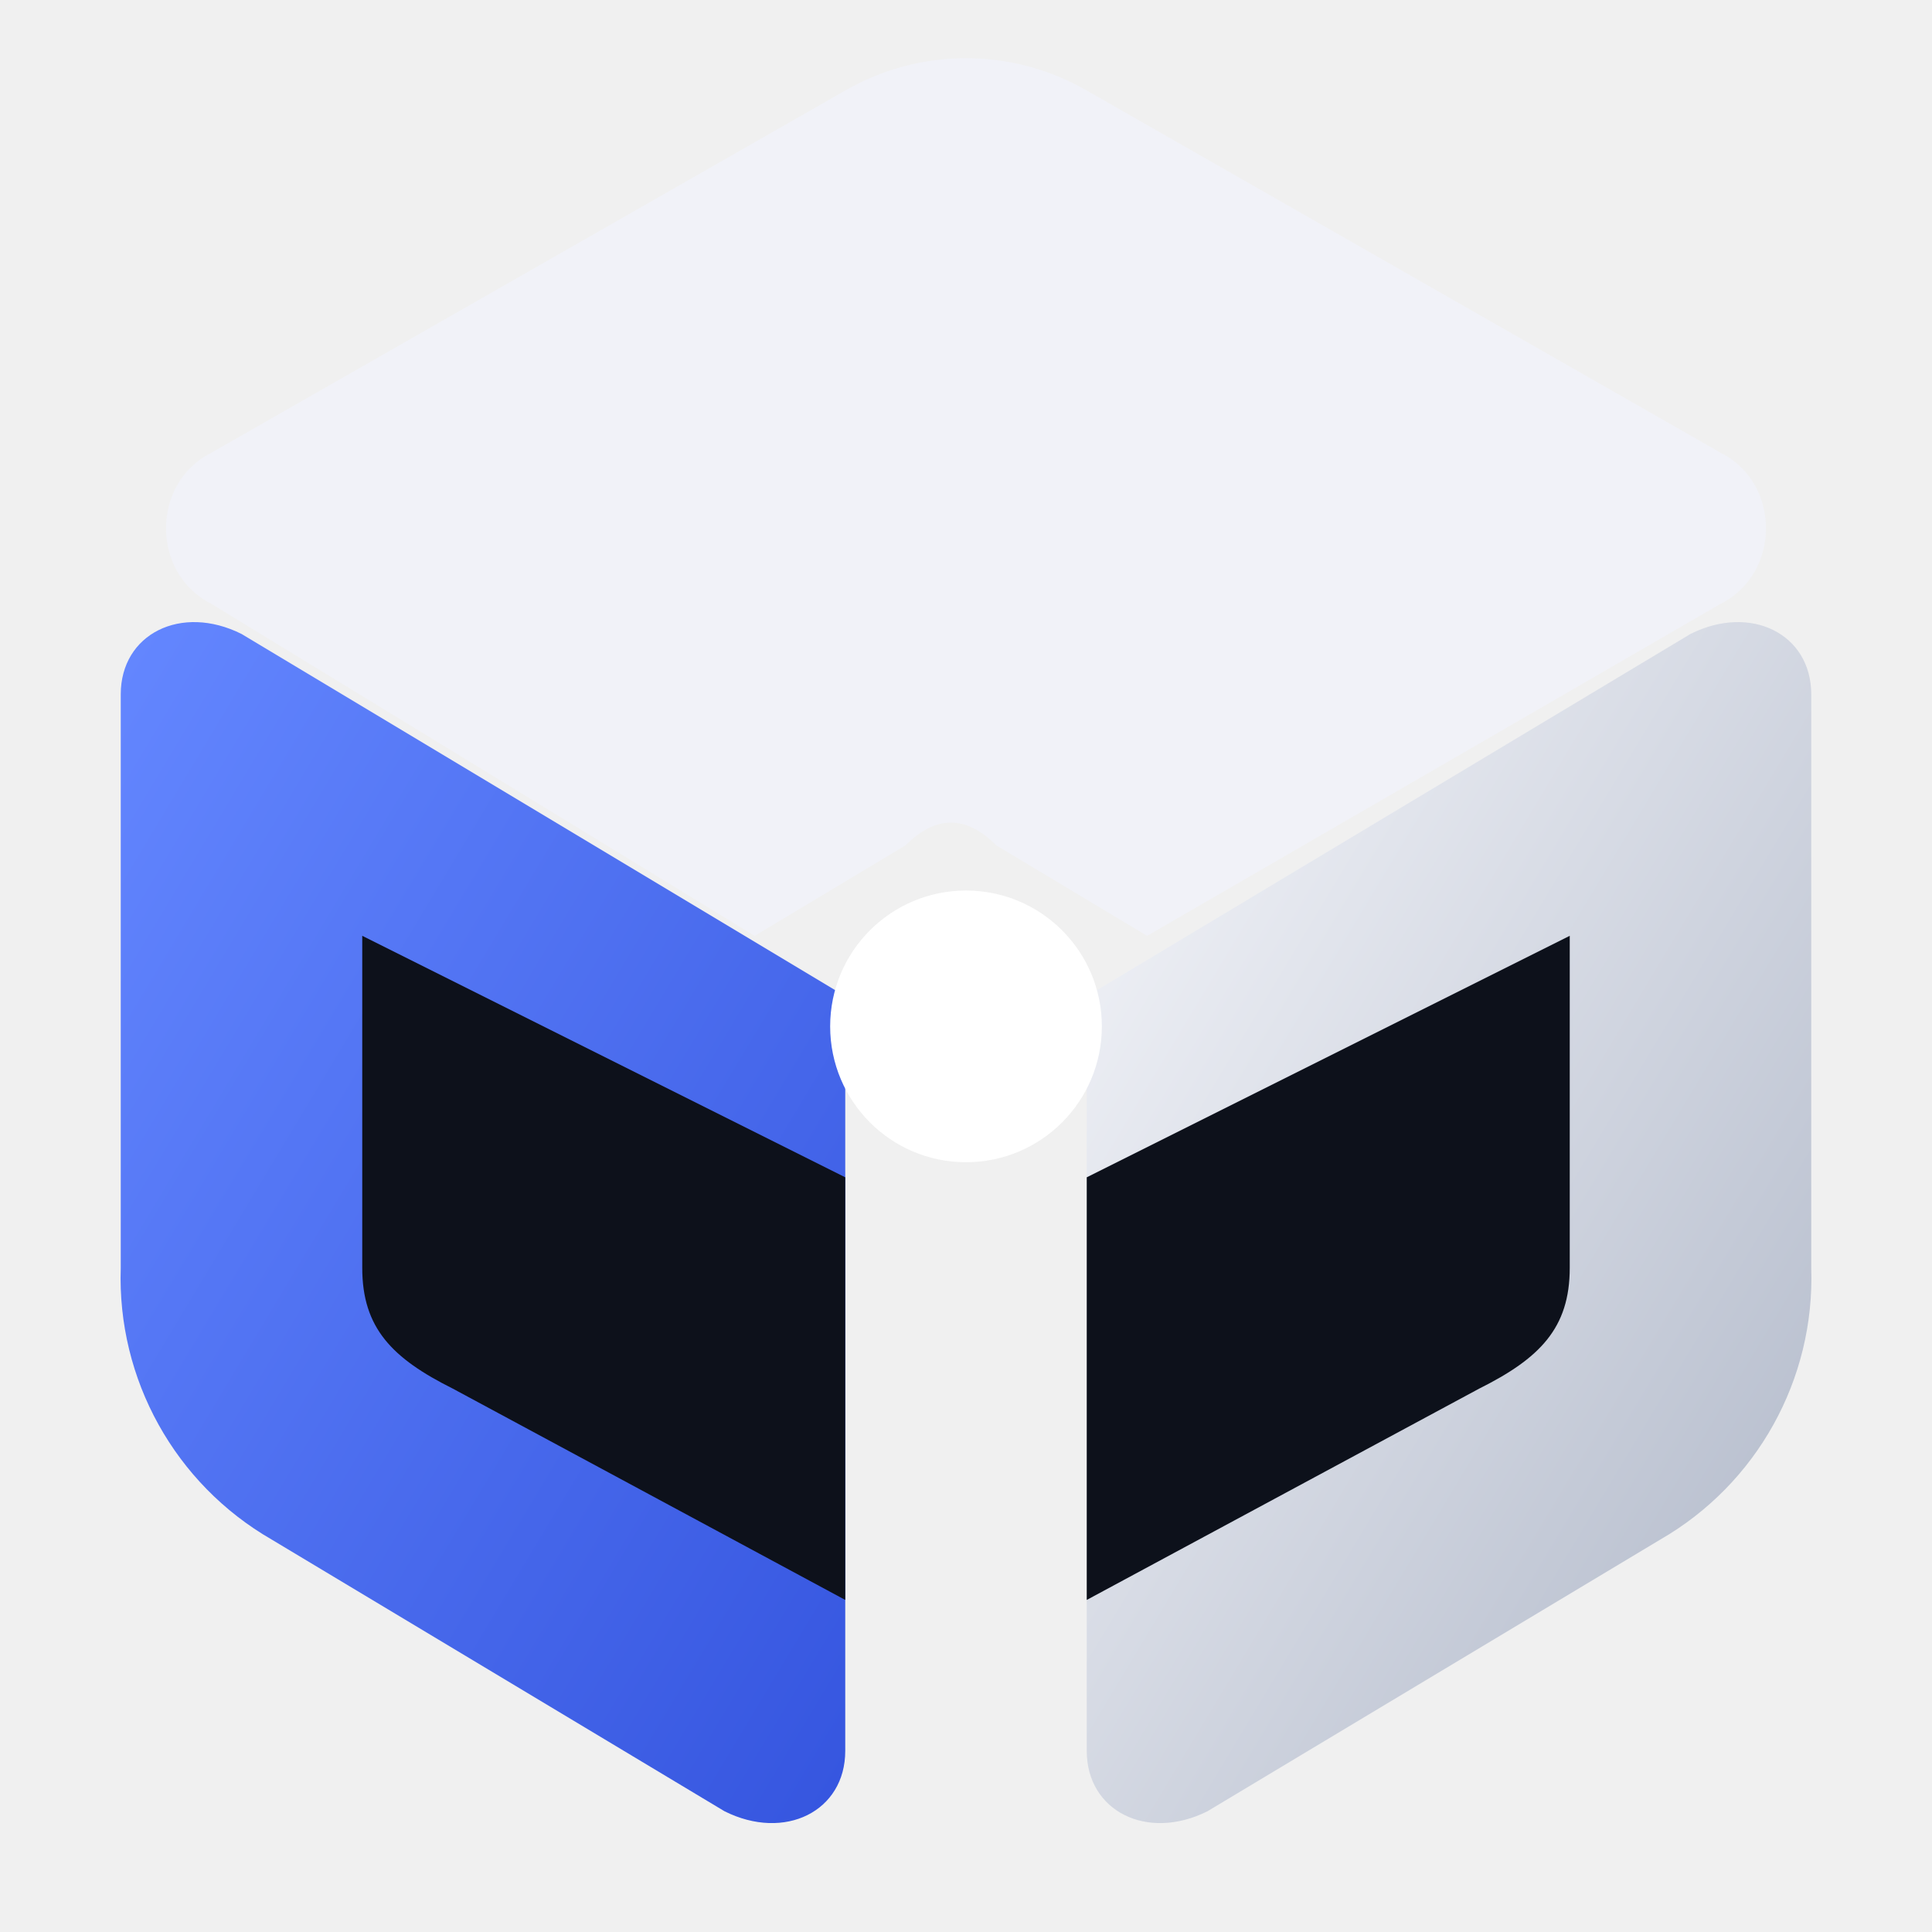
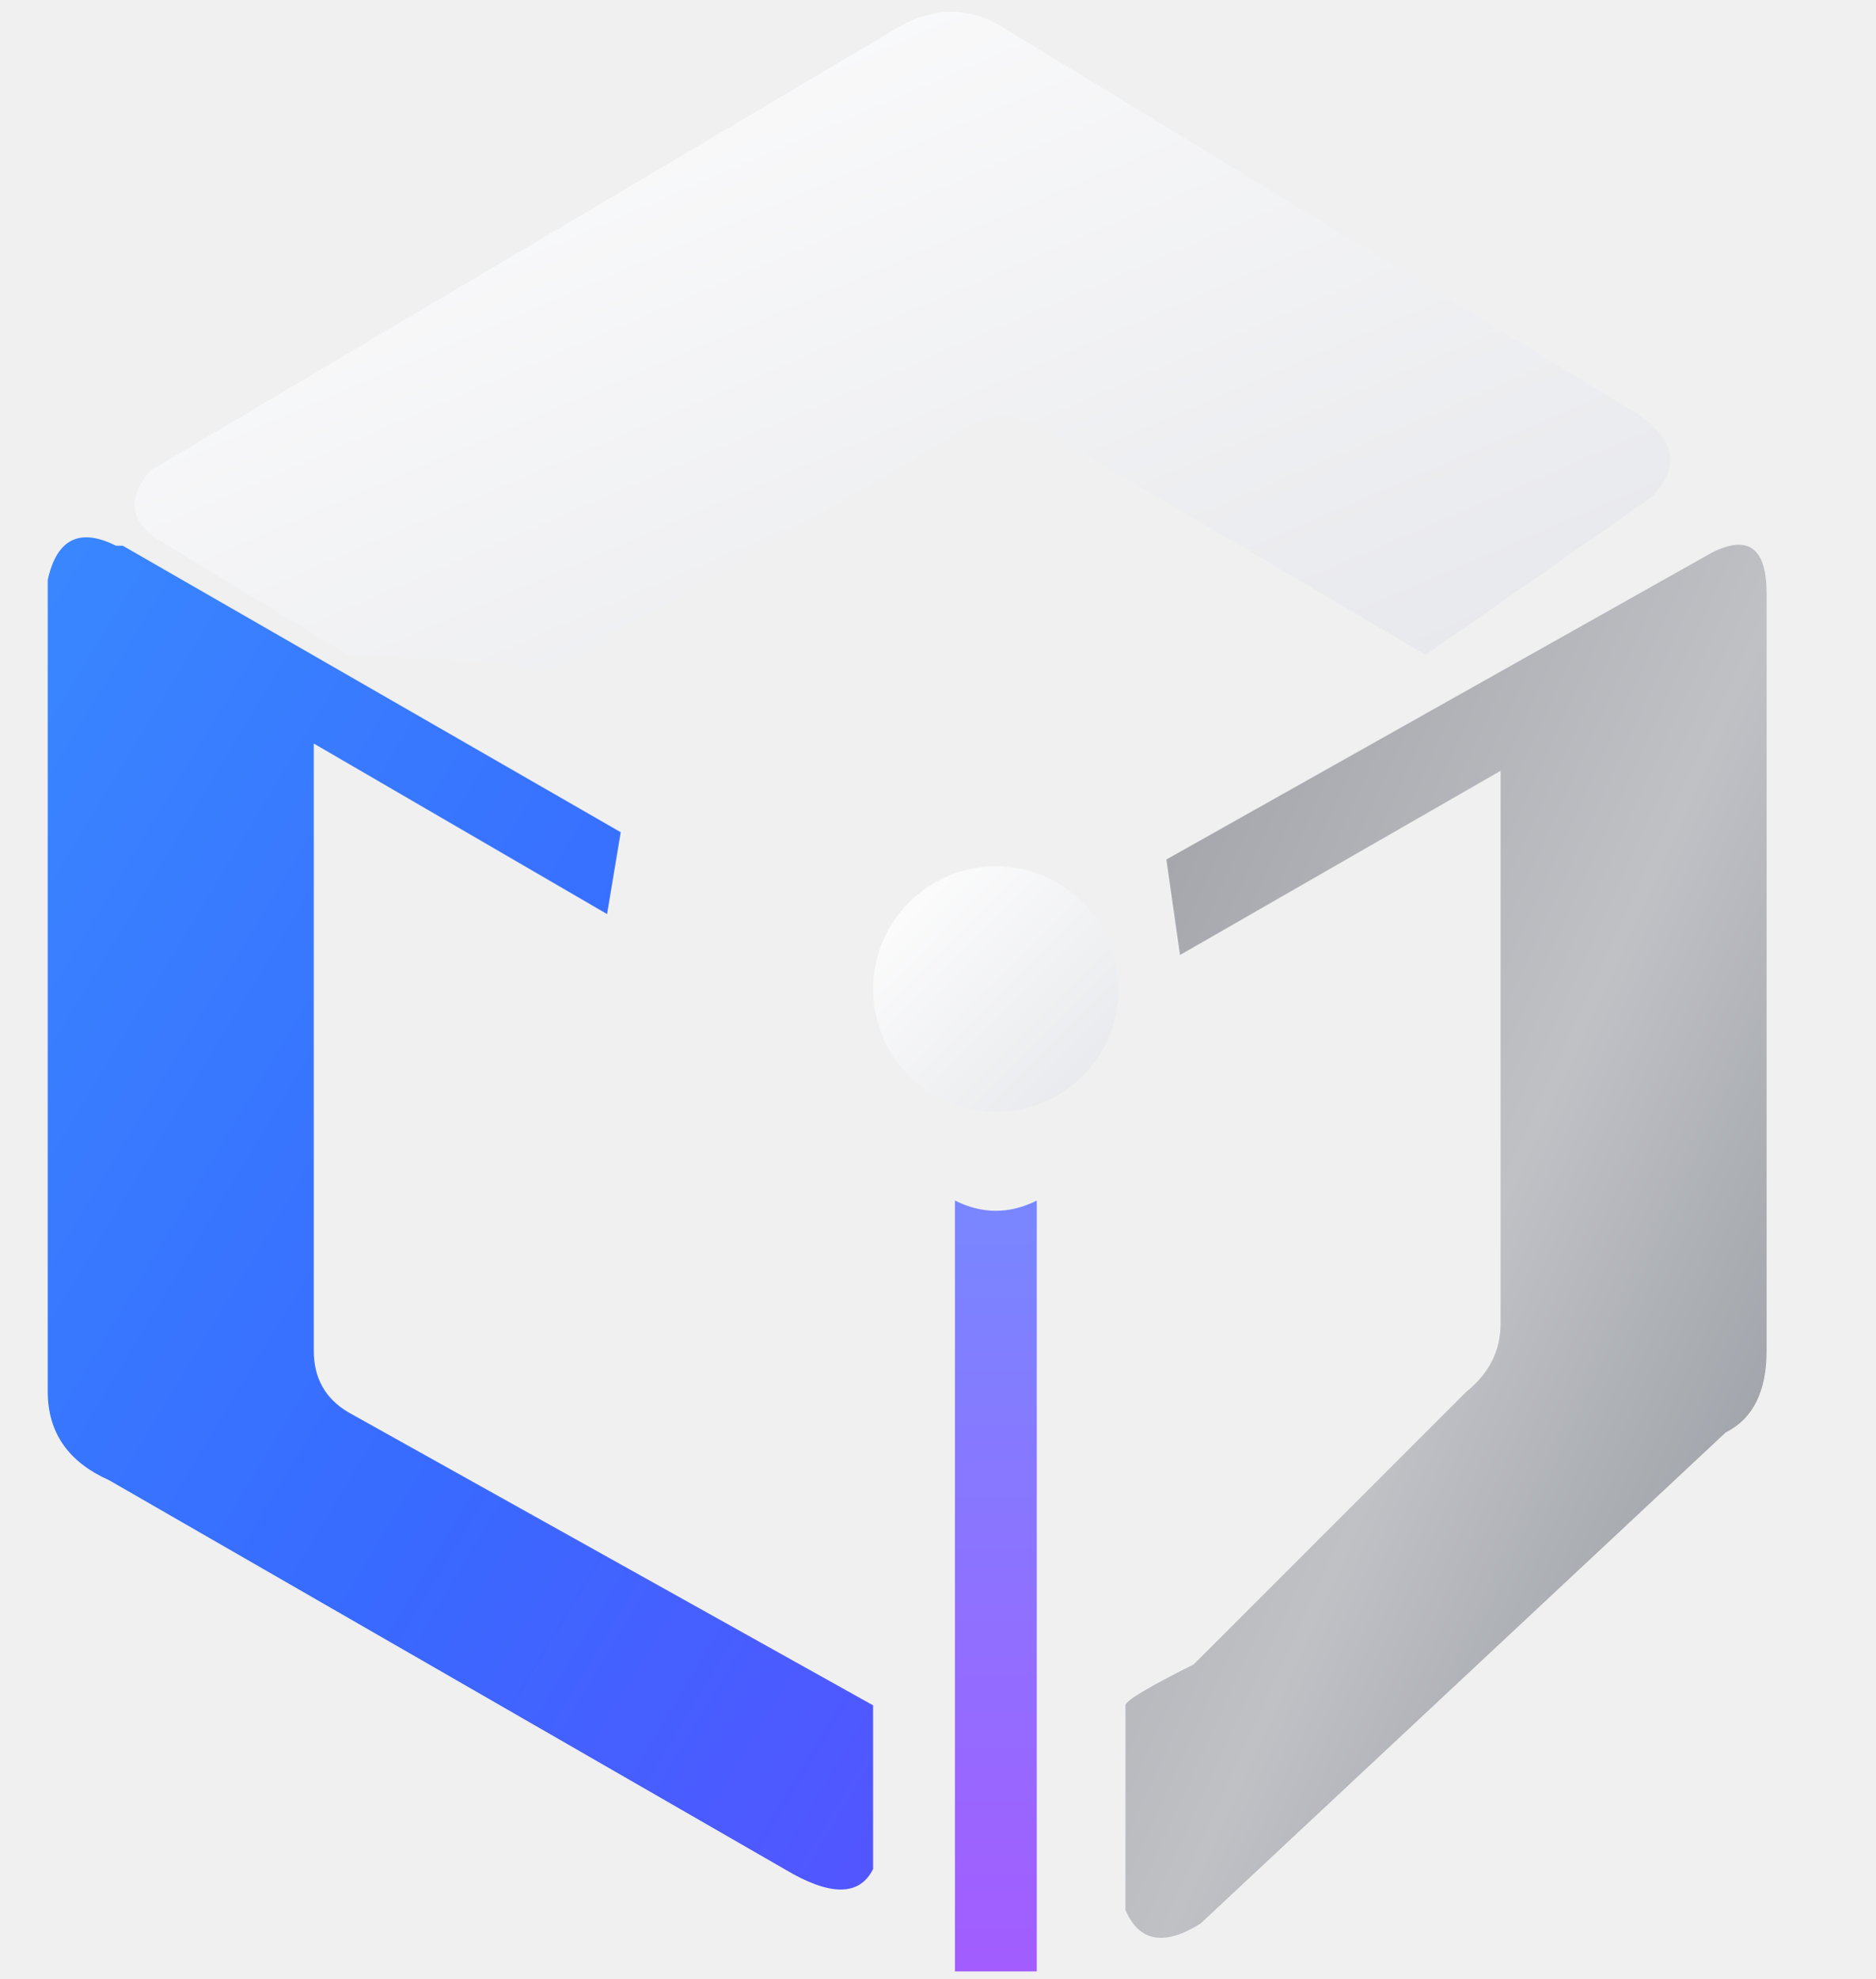
- <svg xmlns="http://www.w3.org/2000/svg" viewBox="0 0 64 64">
+ <svg xmlns="http://www.w3.org/2000/svg" viewBox="0 0 275 290" width="550" height="580" role="img" aria-label="Cubo Lyriq AgentOS">
  <defs>
-     <linearGradient id="blue" x1="0" y1="0" x2="1" y2="1">
-       <stop stop-color="#6487ff" />
-       <stop offset="1" stop-color="#3555df" />
+     <linearGradient id="blue" x1="0" y1="0" x2="1" y2="1" gradientUnits="objectBoundingBox">
+       <stop stop-color="#3987ff" />
+       <stop offset=".58" stop-color="#386aff" />
+       <stop offset="1" stop-color="#5355ff" />
    </linearGradient>
    <linearGradient id="silver" x1="0" y1="0" x2="1" y2="1">
-       <stop stop-color="#f7f8fc" />
-       <stop offset="1" stop-color="#aeb6c7" />
+       <stop stop-color="#9b9da2" />
+       <stop offset=".53" stop-color="#bfc1c5" />
+       <stop offset="1" stop-color="#8e9299" />
+     </linearGradient>
+     <linearGradient id="white" x1="0" y1="0" x2="1" y2="1">
+       <stop stop-color="#ffffff" />
+       <stop offset="1" stop-color="#e6e7eb" />
+     </linearGradient>
+     <linearGradient id="purple" x1="0" y1="0" x2="0" y2="1">
+       <stop stop-color="#7887ff" />
+       <stop offset="1" stop-color="#a35cff" />
    </linearGradient>
  </defs>
-   <path d="M7 15 28 3a8 8 0 0 1 8 0l21 12c2 1 2 4 0 5L38 31l-5-3c-1-1-2-1-3 0l-5 3L7 20c-2-1-2-4 0-5Z" fill="#f1f2f8" />
-   <path d="M4 23c0-2 2-3 4-2l20 12v25c0 2-2 3-4 2L9 51a10 10 0 0 1-5-9V23Z" fill="url(#blue)" />
-   <path d="M60 23c0-2-2-3-4-2L36 33v25c0 2 2 3 4 2l15-9a10 10 0 0 0 5-9V23Z" fill="url(#silver)" />
-   <path d="M12 31v11c0 2 1 3 3 4l13 7V39L12 31Zm40 0-16 8v14l13-7c2-1 3-2 3-4V31Z" fill="#0d111b" />
-   <circle cx="32" cy="34" r="4.5" fill="#fff" />
+   <path fill="url(#white)" d="M51 96 23 79 Q17 75 22 69 L130 5 Q139 -1 147 4 L239 60 Q249 66 242 73 L209 96 153 63 Q147 59 141 63 L85 96 Q80 100 75 97Z" transform="translate(0 -0)" />
+   <path fill="url(#blue)" d="M17 80 Q9 76 7 85 L7 204 Q7 213 16 217 L115 274 Q125 280 128 274 L128 250 51 207 Q46 204 46 198 L46 109 89 134 91 122 18 80Z" />
+   <path fill="url(#silver)" d="M165 250 165 280 Q168 287 176 282 L253 210 Q259 207 259 198 L259 87 Q259 77 251 81 L171 126 173 140 220 113 220 194 Q220 200 215 204 L175 244 Q165 249 165 250Z" />
+   <circle cx="146" cy="145" r="18" fill="url(#white)" />
+   <path fill="url(#purple)" d="M140 176 Q146 179 152 176 L152 289 140 289Z" />
</svg>
